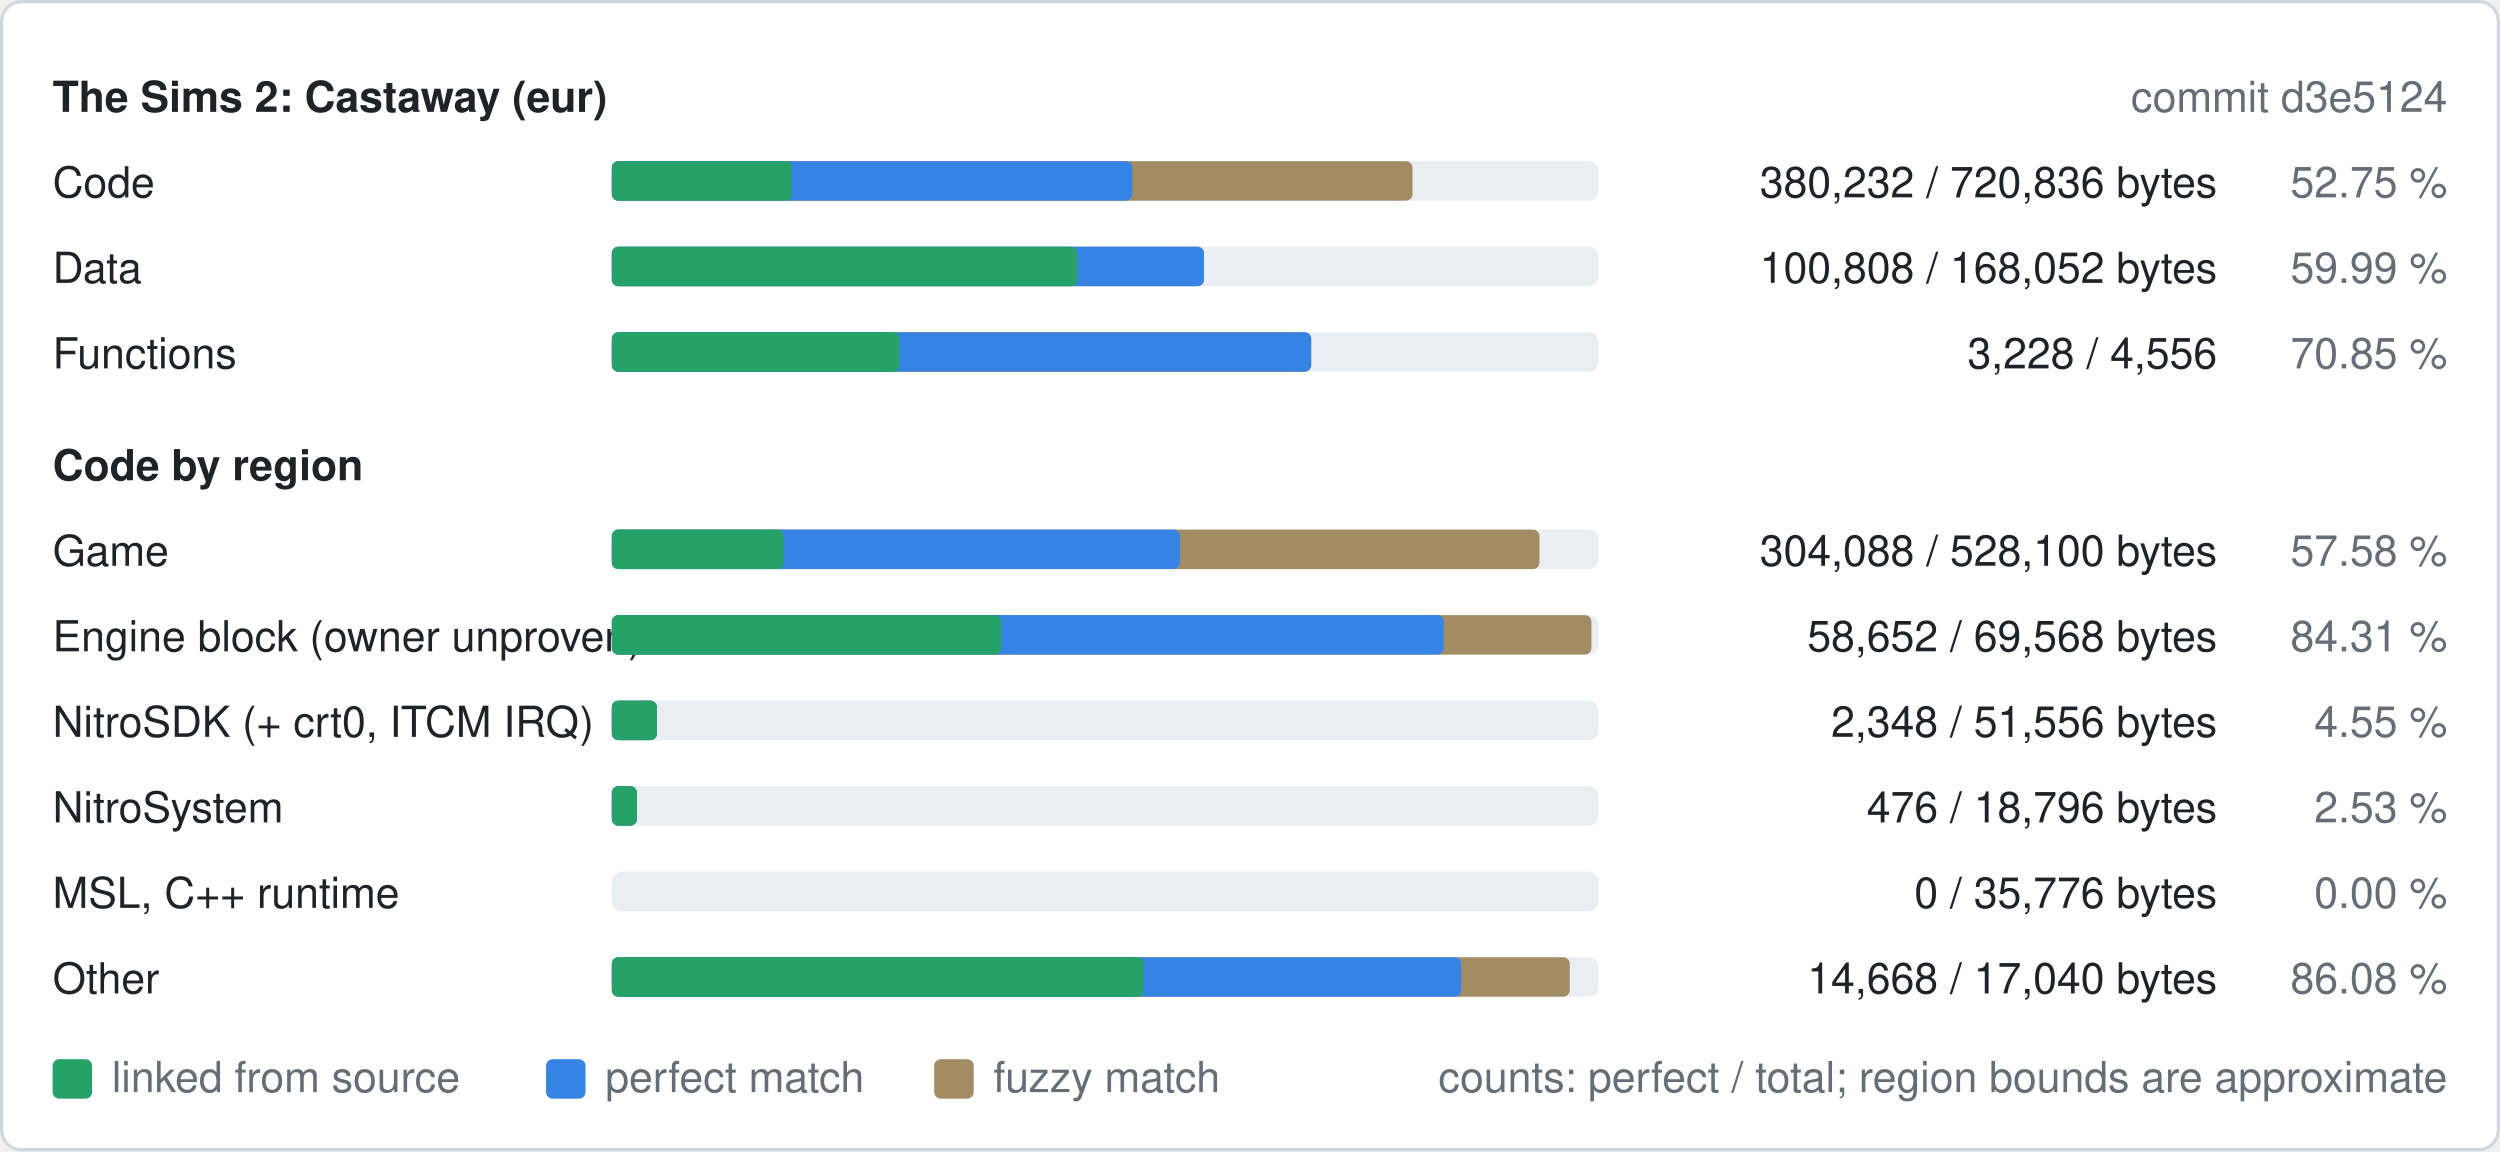
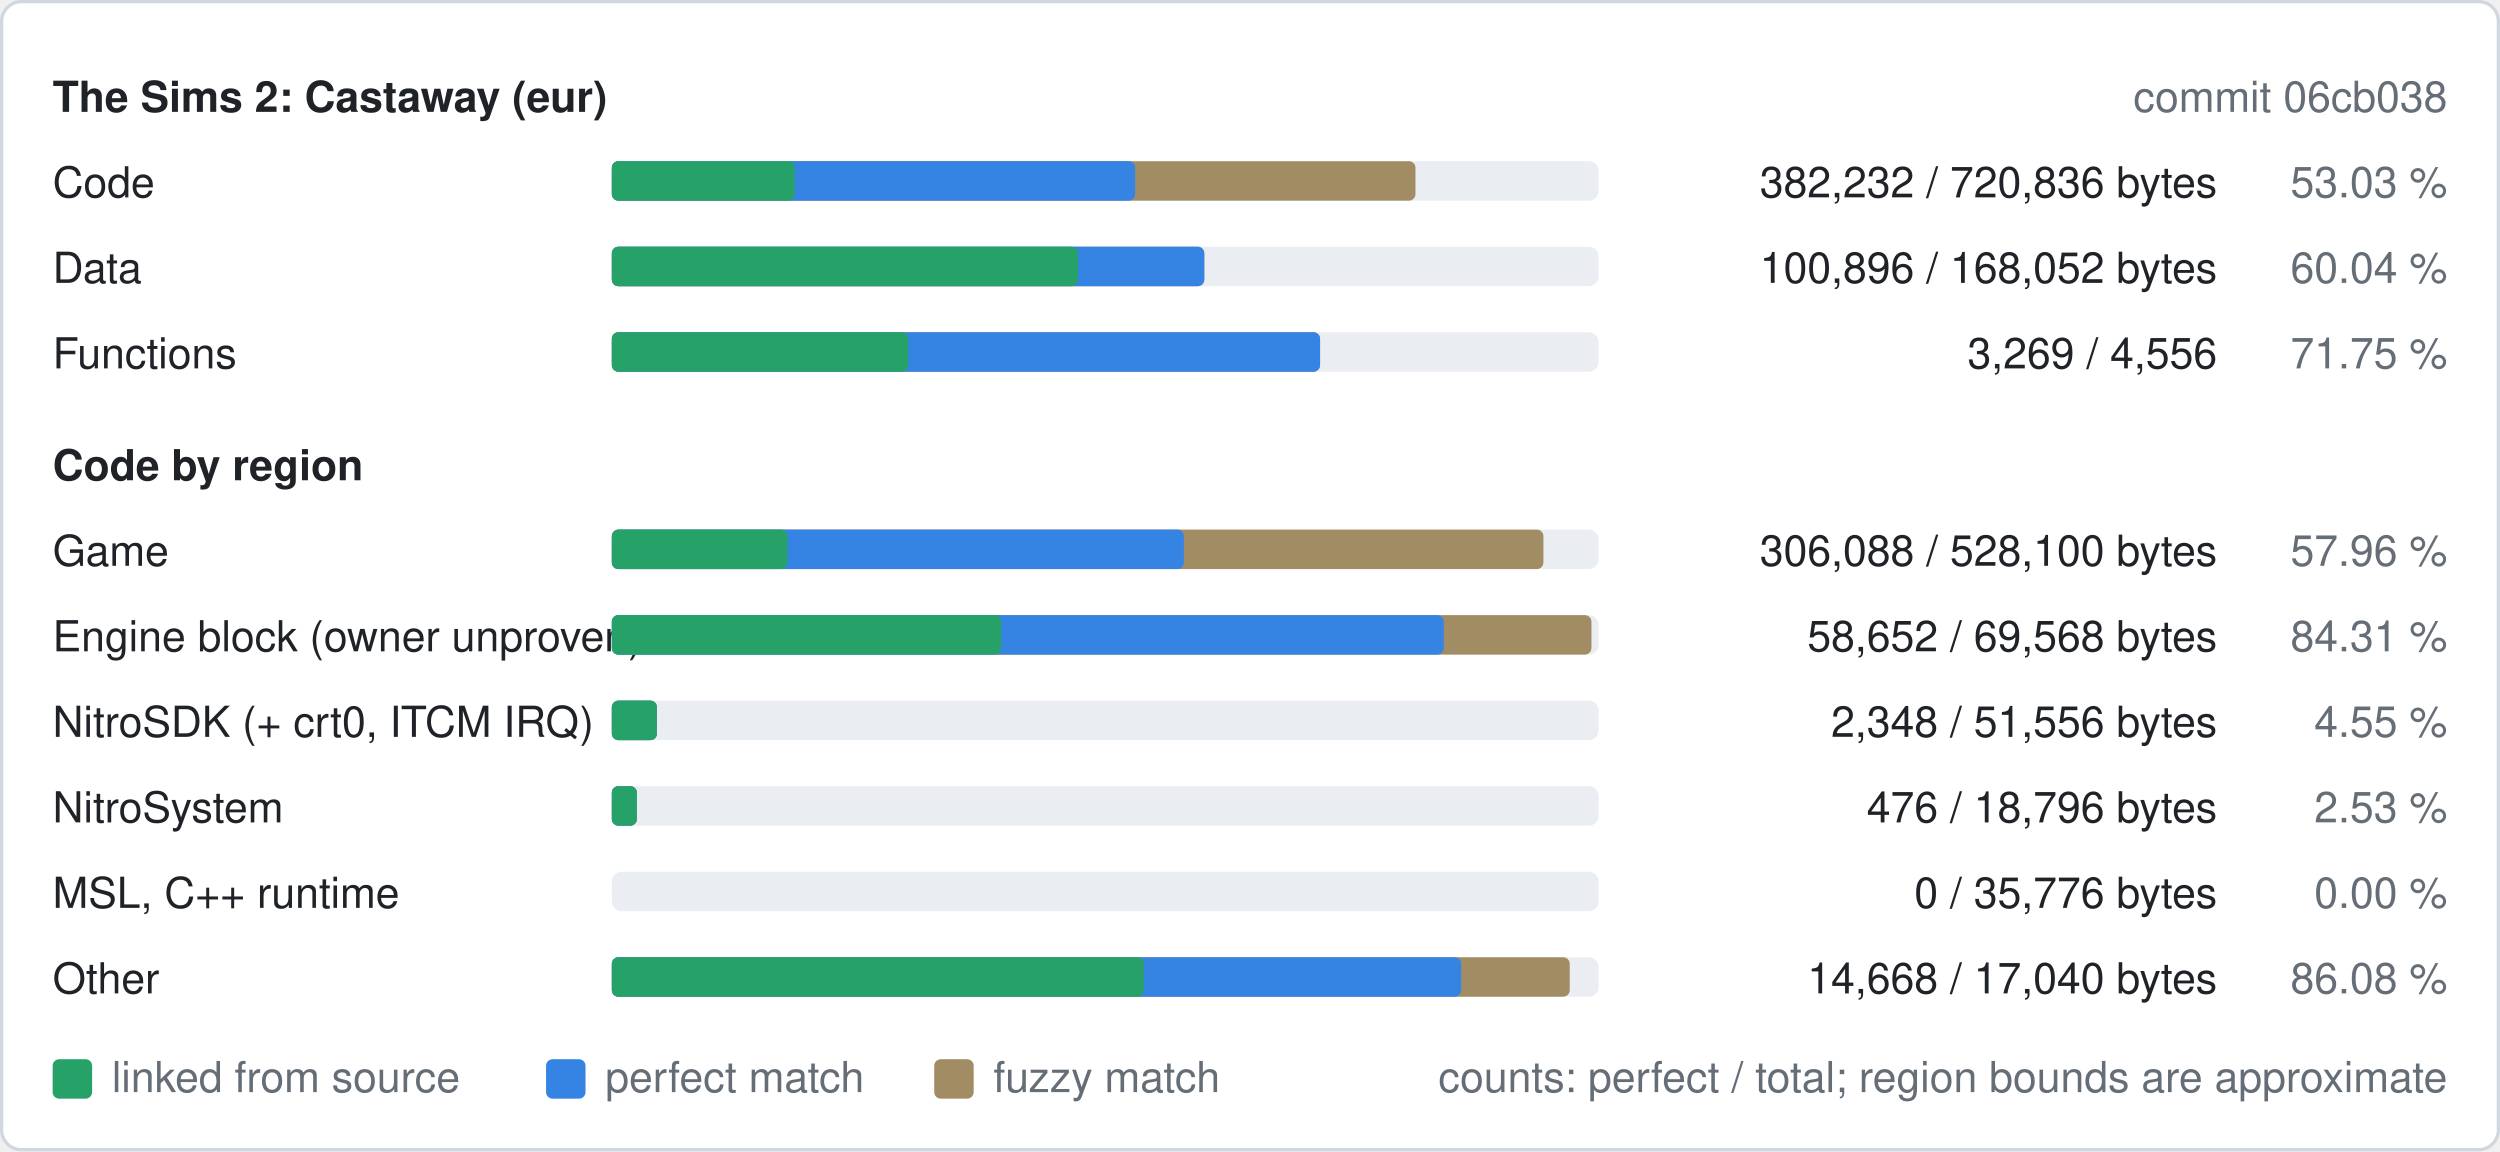
<svg xmlns="http://www.w3.org/2000/svg" width="760" height="350" viewBox="0 0 760 350" role="img" aria-label="Decompilation progress of eur">
  <style>
text{font-family:-apple-system,BlinkMacSystemFont,"Segoe UI",Helvetica,Arial,sans-serif;font-size:13px}
.b{font-weight:600}
.bg{fill:#ffffff;stroke:#d0d7de}.t{fill:#1f2328}.m{fill:#656d76}.track{fill:#eaeef2}.fuzzy{fill:#a28c64}.perfect{fill:#3584e4}.linked{fill:#26a269}
@media (prefers-color-scheme: dark){.bg{fill:#0d1117;stroke:#30363d}.t{fill:#e6edf3}.m{fill:#8d96a0}.track{fill:#21262d}.fuzzy{fill:#a28c64}.perfect{fill:#3584e4}.linked{fill:#2ec27e}}
</style>
  <rect class="bg" x="0.5" y="0.5" width="759" height="349" rx="6" />
  <text class="t b" x="16" y="34">The Sims 2: Castaway (eur)</text>
-   <text class="m" x="744" y="34" text-anchor="end">commit d3e5124</text>
+   <text class="m" x="744" y="34" text-anchor="end">commit 06cb038</text>
  <text class="t" x="16" y="60">Code</text>
  <rect class="track" x="186" y="49" width="300" height="12" rx="3" />
-   <rect class="fuzzy" x="186" y="49" width="243.4" height="12" rx="2" />
-   <rect class="perfect" x="186" y="49" width="158.2" height="12" rx="2" />
-   <rect class="linked" x="186" y="49" width="54.7" height="12" rx="2" />
-   <text class="t" x="674" y="60" text-anchor="end">380,232 / 720,836 bytes</text>
-   <text class="m" x="744" y="60" text-anchor="end">52.75 %</text>
+   <rect class="fuzzy" x="186" y="49" width="244.3" height="12" rx="2" />
+   <rect class="perfect" x="186" y="49" width="159.1" height="12" rx="2" />
+   <rect class="linked" x="186" y="49" width="55.6" height="12" rx="2" />
+   <text class="t" x="674" y="60" text-anchor="end">382,232 / 720,836 bytes</text>
+   <text class="m" x="744" y="60" text-anchor="end">53.03 %</text>
  <text class="t" x="16" y="86">Data</text>
  <rect class="track" x="186" y="75" width="300" height="12" rx="3" />
-   <rect class="fuzzy" x="186" y="75" width="180.0" height="12" rx="2" />
-   <rect class="perfect" x="186" y="75" width="180.0" height="12" rx="2" />
-   <rect class="linked" x="186" y="75" width="141.5" height="12" rx="2" />
-   <text class="t" x="674" y="86" text-anchor="end">100,808 / 168,052 bytes</text>
-   <text class="m" x="744" y="86" text-anchor="end">59.99 %</text>
+   <rect class="fuzzy" x="186" y="75" width="180.1" height="12" rx="2" />
+   <rect class="perfect" x="186" y="75" width="180.1" height="12" rx="2" />
+   <rect class="linked" x="186" y="75" width="141.7" height="12" rx="2" />
+   <text class="t" x="674" y="86" text-anchor="end">100,896 / 168,052 bytes</text>
+   <text class="m" x="744" y="86" text-anchor="end">60.04 %</text>
  <text class="t" x="16" y="112">Functions</text>
  <rect class="track" x="186" y="101" width="300" height="12" rx="3" />
-   <rect class="fuzzy" x="186" y="101" width="212.6" height="12" rx="2" />
-   <rect class="perfect" x="186" y="101" width="212.6" height="12" rx="2" />
-   <rect class="linked" x="186" y="101" width="87.4" height="12" rx="2" />
-   <text class="t" x="674" y="112" text-anchor="end">3,228 / 4,556</text>
-   <text class="m" x="744" y="112" text-anchor="end">70.85 %</text>
+   <rect class="fuzzy" x="186" y="101" width="215.3" height="12" rx="2" />
+   <rect class="perfect" x="186" y="101" width="215.3" height="12" rx="2" />
+   <rect class="linked" x="186" y="101" width="90.1" height="12" rx="2" />
+   <text class="t" x="674" y="112" text-anchor="end">3,269 / 4,556</text>
+   <text class="m" x="744" y="112" text-anchor="end">71.75 %</text>
  <text class="t b" x="16" y="146">Code by region</text>
  <text class="t" x="16" y="172">Game</text>
  <rect class="track" x="186" y="161" width="300" height="12" rx="3" />
-   <rect class="fuzzy" x="186" y="161" width="282.0" height="12" rx="2" />
-   <rect class="perfect" x="186" y="161" width="172.7" height="12" rx="2" />
-   <rect class="linked" x="186" y="161" width="52.3" height="12" rx="2" />
-   <text class="t" x="674" y="172" text-anchor="end">304,088 / 528,100 bytes</text>
-   <text class="m" x="744" y="172" text-anchor="end">57.58 %</text>
+   <rect class="fuzzy" x="186" y="161" width="283.2" height="12" rx="2" />
+   <rect class="perfect" x="186" y="161" width="173.9" height="12" rx="2" />
+   <rect class="linked" x="186" y="161" width="53.4" height="12" rx="2" />
+   <text class="t" x="674" y="172" text-anchor="end">306,088 / 528,100 bytes</text>
+   <text class="m" x="744" y="172" text-anchor="end">57.96 %</text>
  <text class="t" x="16" y="198">Engine block (owner unproven)</text>
  <rect class="track" x="186" y="187" width="300" height="12" rx="3" />
  <rect class="fuzzy" x="186" y="187" width="297.8" height="12" rx="2" />
  <rect class="perfect" x="186" y="187" width="252.9" height="12" rx="2" />
  <rect class="linked" x="186" y="187" width="118.4" height="12" rx="2" />
  <text class="t" x="674" y="198" text-anchor="end">58,652 / 69,568 bytes</text>
  <text class="m" x="744" y="198" text-anchor="end">84.31 %</text>
  <text class="t" x="16" y="224">NitroSDK (+ crt0, ITCM IRQ)</text>
  <rect class="track" x="186" y="213" width="300" height="12" rx="3" />
  <rect class="fuzzy" x="186" y="213" width="13.7" height="12" rx="2" />
  <rect class="perfect" x="186" y="213" width="13.7" height="12" rx="2" />
  <rect class="linked" x="186" y="213" width="13.7" height="12" rx="2" />
  <text class="t" x="674" y="224" text-anchor="end">2,348 / 51,556 bytes</text>
  <text class="m" x="744" y="224" text-anchor="end">4.55 %</text>
  <text class="t" x="16" y="250">NitroSystem</text>
  <rect class="track" x="186" y="239" width="300" height="12" rx="3" />
  <rect class="fuzzy" x="186" y="239" width="7.6" height="12" rx="2" />
  <rect class="perfect" x="186" y="239" width="7.6" height="12" rx="2" />
  <rect class="linked" x="186" y="239" width="7.6" height="12" rx="2" />
  <text class="t" x="674" y="250" text-anchor="end">476 / 18,796 bytes</text>
  <text class="m" x="744" y="250" text-anchor="end">2.53 %</text>
  <text class="t" x="16" y="276">MSL, C++ runtime</text>
  <rect class="track" x="186" y="265" width="300" height="12" rx="3" />
  <text class="t" x="674" y="276" text-anchor="end">0 / 35,776 bytes</text>
  <text class="m" x="744" y="276" text-anchor="end">0.00 %</text>
  <text class="t" x="16" y="302">Other</text>
  <rect class="track" x="186" y="291" width="300" height="12" rx="3" />
  <rect class="fuzzy" x="186" y="291" width="291.2" height="12" rx="2" />
  <rect class="perfect" x="186" y="291" width="258.2" height="12" rx="2" />
  <rect class="linked" x="186" y="291" width="161.7" height="12" rx="2" />
  <text class="t" x="674" y="302" text-anchor="end">14,668 / 17,040 bytes</text>
  <text class="m" x="744" y="302" text-anchor="end">86.08 %</text>
  <rect class="linked" x="16" y="322" width="12" height="12" rx="2" />
  <text class="m" x="34" y="332">linked from source</text>
  <rect class="perfect" x="166" y="322" width="12" height="12" rx="2" />
  <text class="m" x="184" y="332">perfect match</text>
  <rect class="fuzzy" x="284" y="322" width="12" height="12" rx="2" />
  <text class="m" x="302" y="332">fuzzy match</text>
  <text class="m" x="744" y="332" text-anchor="end">counts: perfect / total; region bounds are approximate</text>
</svg>
